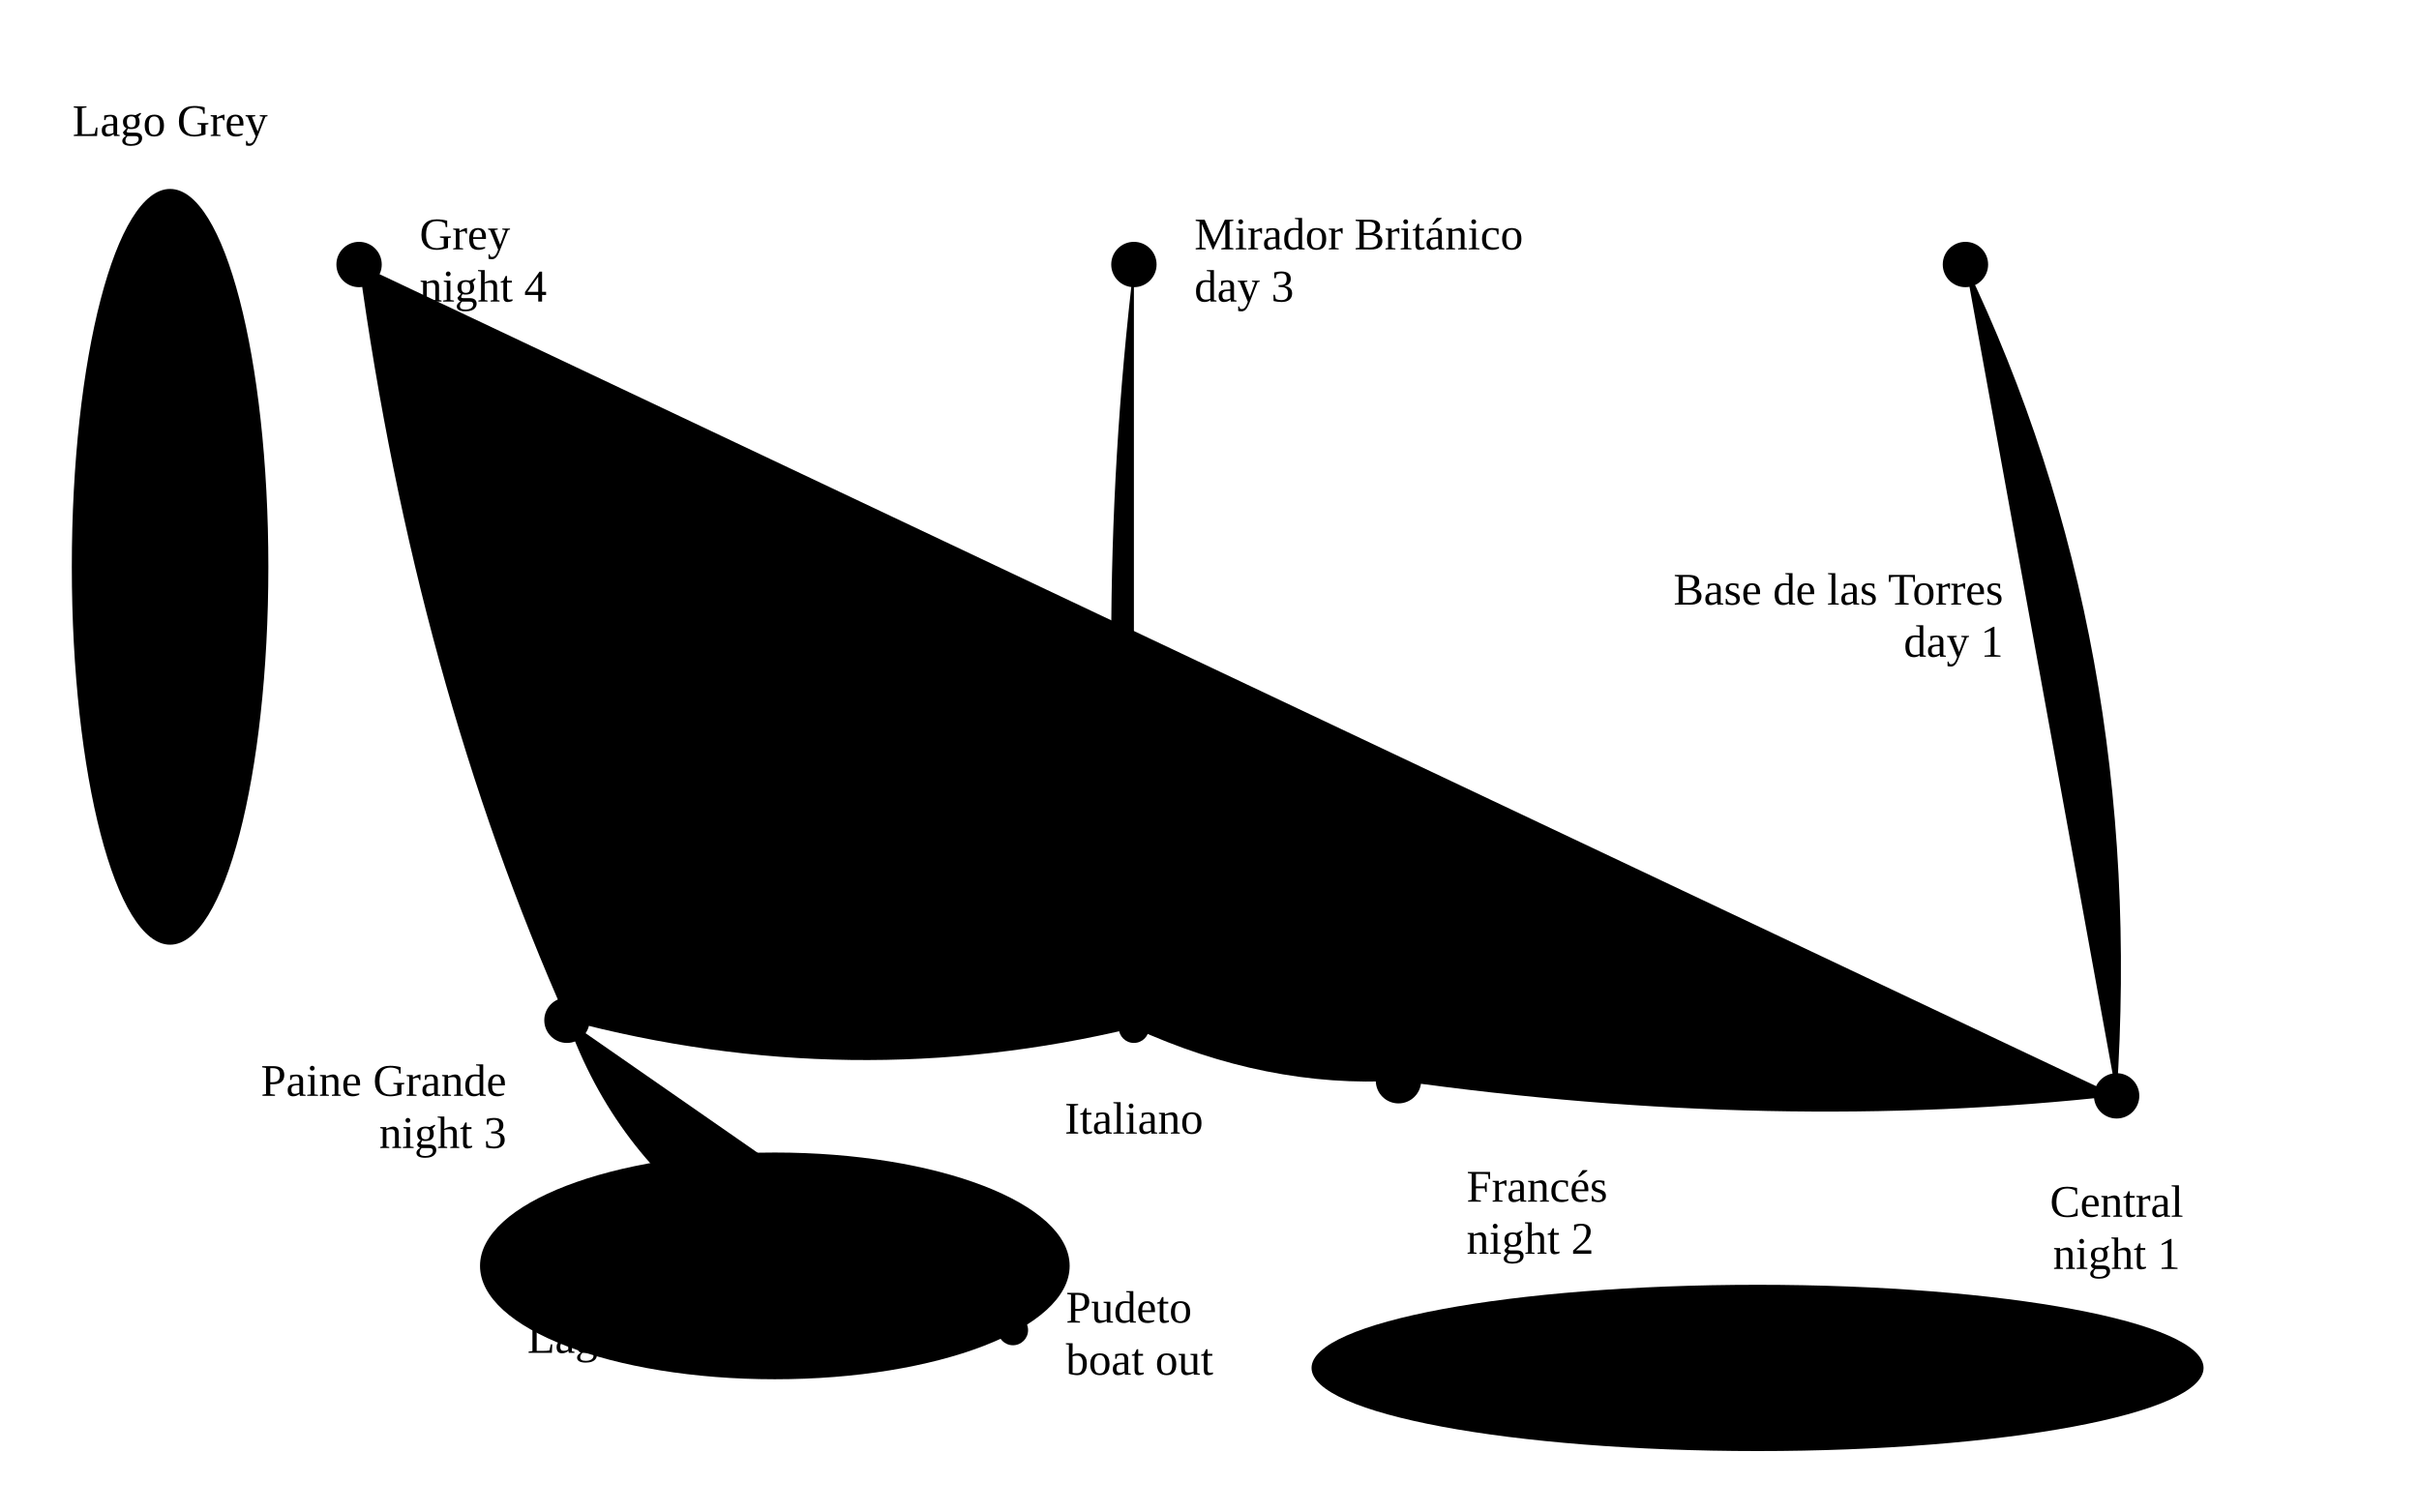
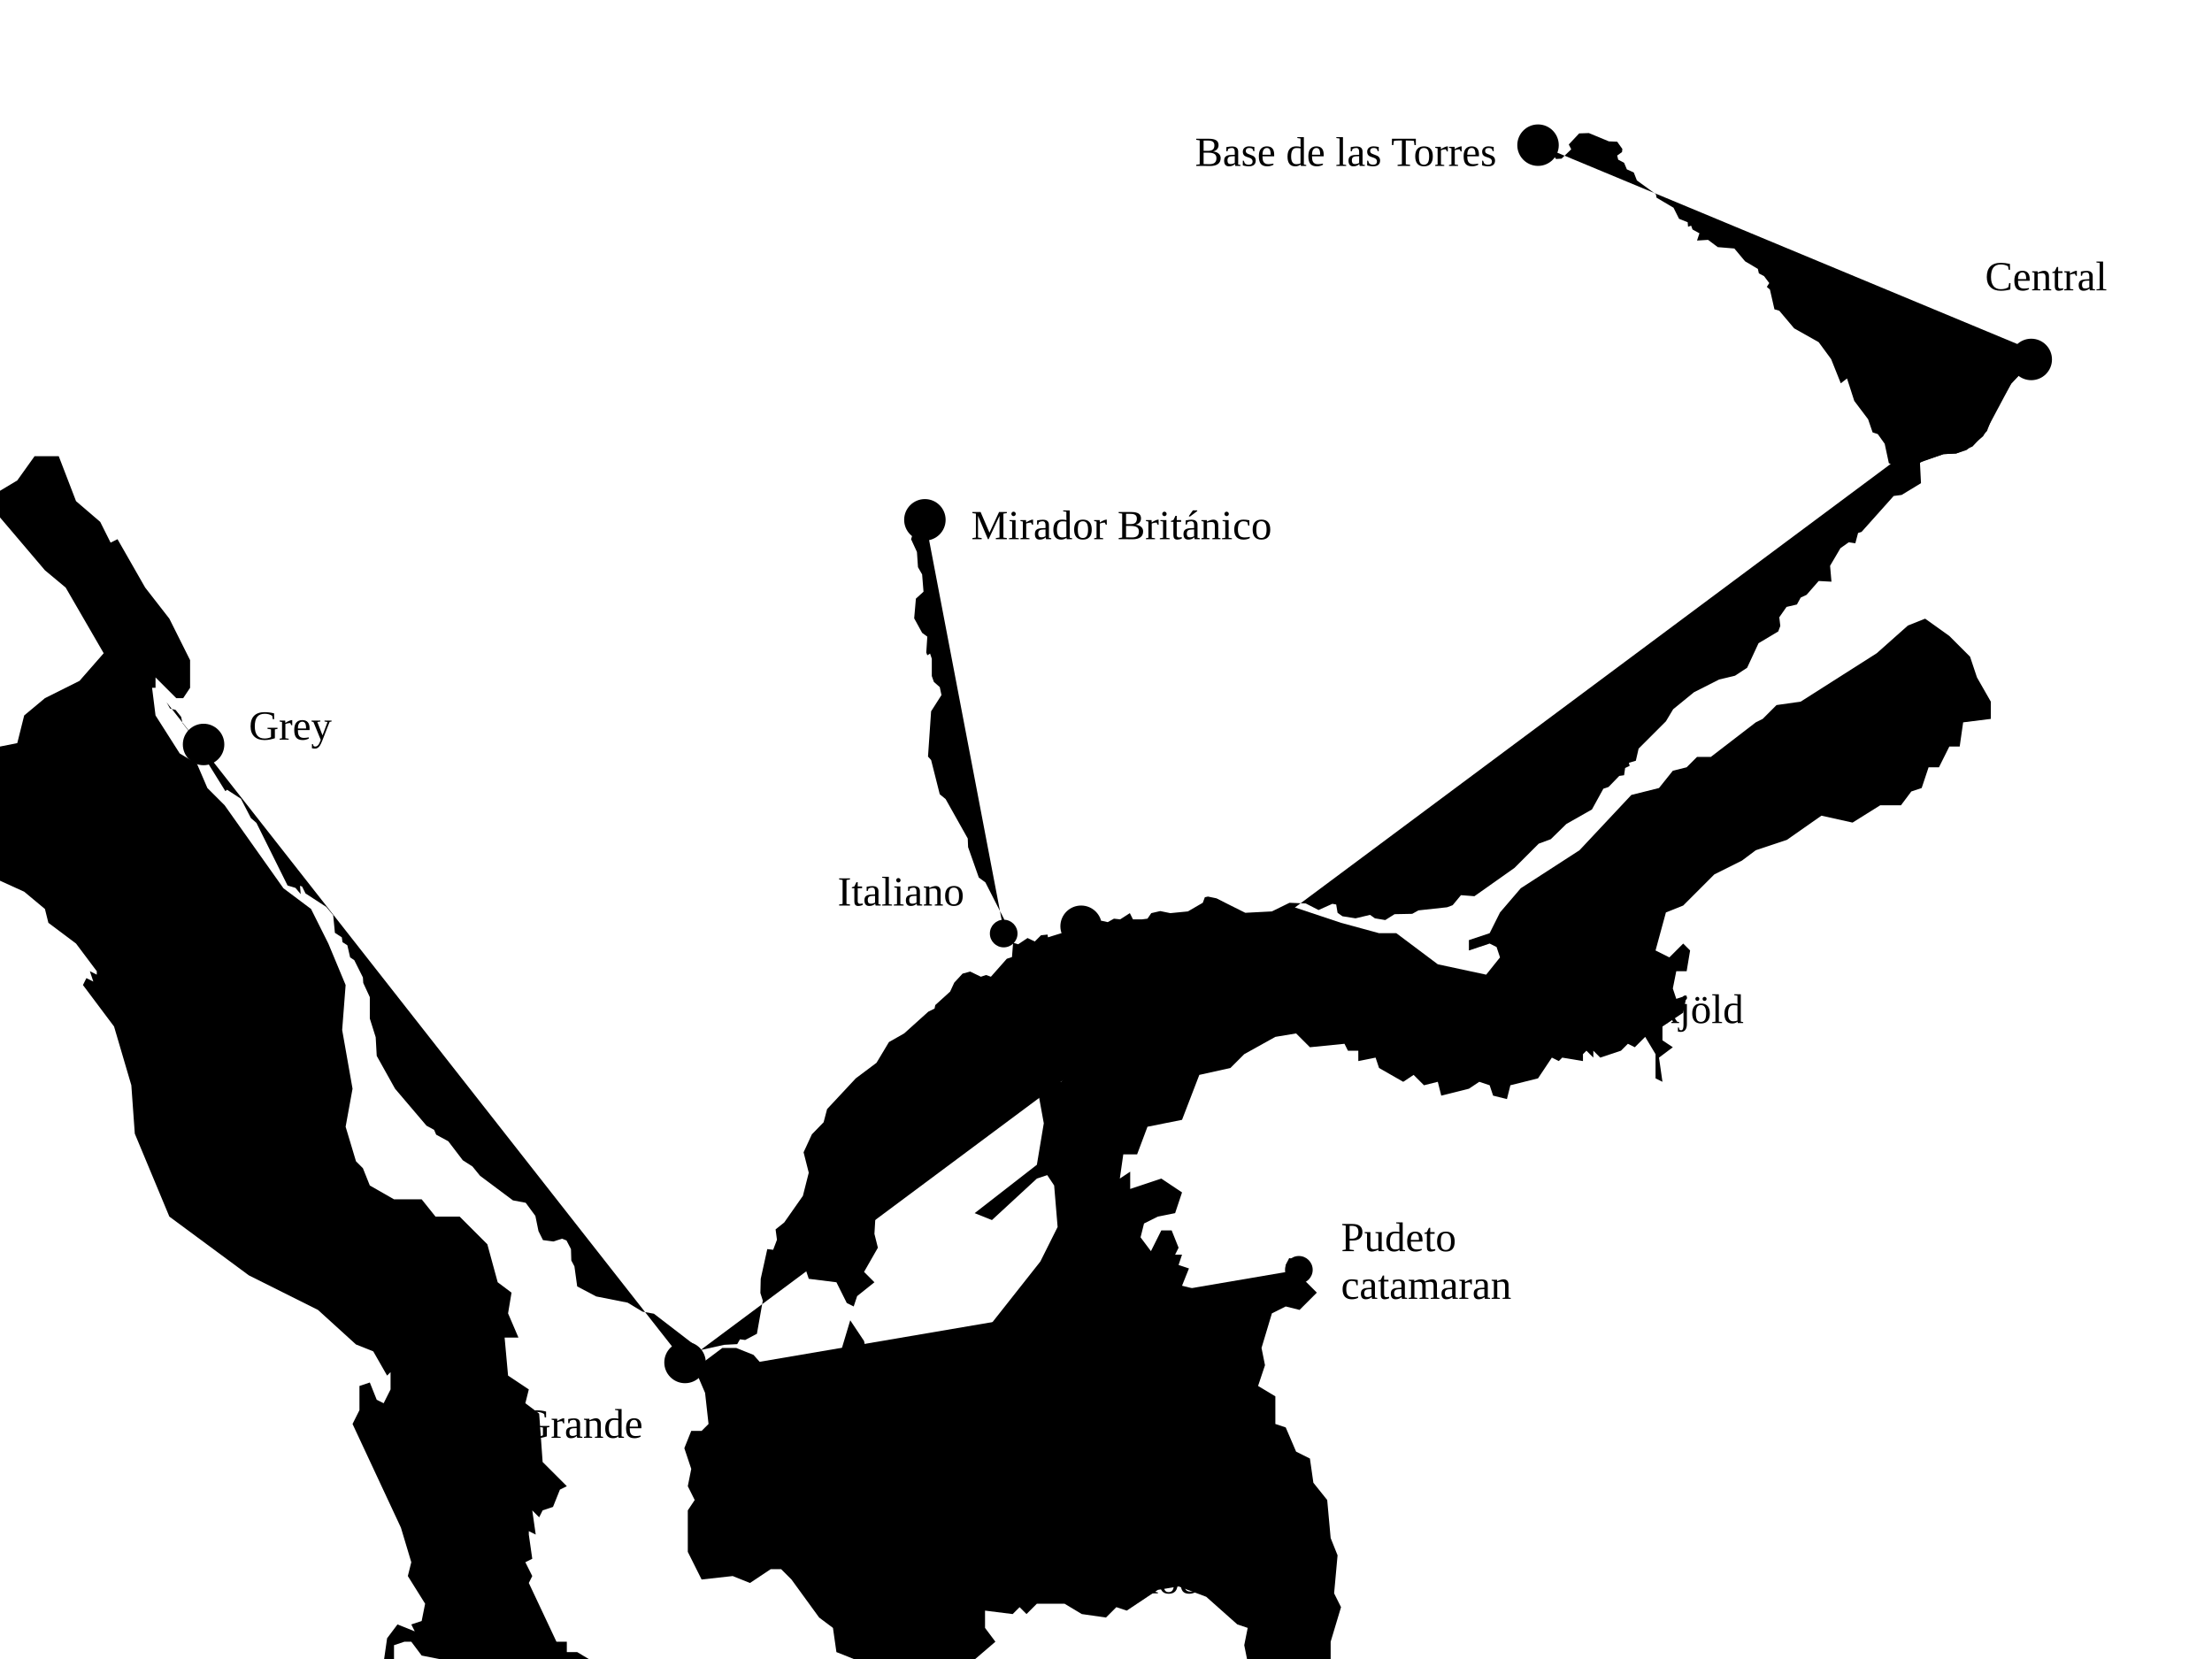
- <svg class="route-map" viewBox="0 0 640 400" role="img" aria-labelledby="wtrek-route-title">
-   <ellipse class="route-water" cx="45" cy="150" rx="26" ry="100" />
-   <ellipse class="route-water" cx="205" cy="335" rx="78" ry="30" />
-   <ellipse class="route-water" cx="465" cy="362" rx="118" ry="22" />
-   <text class="route-water-label" x="45" y="36" text-anchor="middle">Lago Grey</text>
-   <text class="route-water-label" x="168" y="358" text-anchor="middle">Lago Pehoé</text>
-   <text class="route-water-label" x="470" y="377" text-anchor="middle">Lago Nordenskjöld</text>
-   <path class="route-line" d="M95 70 Q110 180 150 270 Q225 290 300 272 Q335 288 370 286 Q470 300 560 290" />
-   <path class="route-line" d="M300 272 Q288 170 300 70" />
-   <path class="route-line" d="M560 290 Q568 170 520 70" />
-   <path class="route-line route-boat" d="M150 270 Q175 340 268 352" />
-   <g class="route-stop route-pass">
-     <circle cx="520" cy="70" r="6" />
-     <text x="530" y="160" text-anchor="end">Base de las Torres<tspan class="route-km" x="530" dy="1.15em">day 1</tspan>
+ <svg class="route-map" viewBox="0 0 640 480" role="img" aria-labelledby="wtrek-route-title-en">
+   <defs>
+     <clipPath id="wtrek-clip-en">
+       <rect width="640" height="480" rx="2" />
+     </clipPath>
+   </defs>
+   <g clip-path="url(#wtrek-clip-en)">
+     <path class="route-water" d="M317 427L328 425L331 426L333 431L336 433L338 429L344 427L346 422L348 421L353 422L356 428L359 429L359 426L365 422L367 418L364 415L360 420L359 419L357 420L355 418L358 415L362 414L364 411L359 402L356 401L357 397L354 391L361 380L364 378L367 378L369 376L371 375L372 371L372 366L373 364L377 365L376 369L381 374L376 379L372 378L368 380L365 390L366 395L364 401L369 404L369 412L372 413L375 420L379 422L380 429L384 434L385 445L387 450L386 461L388 465L385 475L385 483L380 486L379 481L374 485L375 491L380 493L376 497L373 504L374 504L374 504L374 504L363 504L361 503L359 499L357 487L361 485L363 483L361 481L360 476L361 471L358 470L349 462L341 459L335 460L326 466L323 465L320 468L313 467L308 464L300 464L297 467L295 465L293 467L285 466L285 471L288 475L281 481L287 486L290 494L286 499L284 500L275 493L273 494L275 504L266 504L263 495L252 482L242 478L241 471L237 468L229 457L226 454L223 454L217 458L212 456L203 457L199 449L199 437L201 434L199 430L200 425L198 419L200 414L203 414L205 412L204 403L201 396L209 390L213 390L218 392L226 401L240 403L242 398L246 395L243 392L246 382L250 388L251 393L246 395L250 397L256 405L259 419L266 425L266 437L276 439L278 437L292 441L299 436L302 437L307 434L311 435L314 434L317 427Z" />
+     <path class="route-water" d="M153 458L161 475L164 475L164 478L167 478L172 481L173 490L177 500L181 498L185 503L191 504L169 504L168 497L161 496L161 504L135 504L136 501L134 496L131 493L127 480L122 479L119 475L117 475L114 476L114 480L111 481L112 474L115 470L120 472L119 470L122 469L123 464L118 456L119 452L116 442L102 412L104 408L104 401L107 400L109 405L111 406L113 402L113 397L112 398L108 391L103 389L92 379L72 369L49 352L39 328L38 314L33 297L24 285L25 283L27 284L26 281L28 282L28 281L22 273L14 267L13 263L7 258L-4 253L-4 219L0 216L5 215L7 207L13 202L23 197L30 189L19 170L13 165L-4 145L-4 142L0 142L5 139L10 132L17 132L22 145L29 151L35 163L32 157L34 156L42 170L49 179L55 191L55 199L53 202L51 202L45 196L45 199L44 199L45 207L52 218L57 221L60 228L65 233L82 257L90 263L95 273L100 285L99 298L102 315L100 326L103 336L105 338L107 343L114 347L122 347L126 352L133 352L138 357L141 360L144 371L148 374L147 380L150 387L146 387L147 398L153 402L152 406L156 409L157 423L164 430L162 431L160 436L157 437L156 439L154 437L155 444L153 443L153 444L154 451L152 452L154 456L153 458Z" />
+     <path class="route-water" d="M572 196L570 190L564 184L557 179L552 181L543 189L521 203L514 204L510 208L508 209L495 219L491 219L488 222L484 223L480 228L472 230L457 246L440 257L434 264L431 270L425 272L425 275L431 273L433 274L434 277L430 282L416 279L404 270L399 270L388 267L373 262L369 264L361 265L352 260L350 264L321 272L312 277L310 281L306 285L307 289L313 291L316 301L307 313L300 314L302 325L300 337L282 351L287 353L300 341L303 340L305 343L306 355L301 365L286 384L282 386L278 385L272 394L267 395L265 397L270 399L271 405L275 406L276 404L280 406L284 403L285 398L292 397L298 385L308 385L313 381L319 384L321 379L323 382L325 382L332 378L338 379L342 375L346 375L346 373L342 372L344 367L341 366L342 363L340 363L341 361L339 356L336 356L333 362L330 358L331 354L335 352L340 351L342 345L336 341L327 344L327 339L324 341L325 334L329 334L332 326L342 324L347 311L356 309L360 305L369 300L375 299L379 303L389 302L390 304L393 304L393 307L398 306L399 309L406 313L409 311L412 314L416 313L417 317L425 315L428 313L431 314L432 317L436 318L437 314L445 312L449 306L451 307L452 306L458 307L458 305L459 304L461 306L461 304L463 306L469 304L471 302L473 303L476 300L479 305L479 312L481 313L480 306L484 303L481 301L481 297L487 293L488 288L485 289L484 286L485 281L488 281L489 275L487 273L483 277L479 275L482 264L487 262L496 253L504 249L508 246L517 243L527 236L536 238L544 233L550 233L553 229L556 228L558 222L561 222L564 216L567 216L568 209L576 208L576 203L572 196Z" />
+     <path class="route-water" d="M245 377L247 378L248 375L253 371L250 368L254 361L253 357L254 340L262 337L261 333L257 332L255 333L257 335L257 337L253 337L254 333L252 329L254 327L252 323L255 324L253 315L249 314L245 316L240 322L239 327L235 329L236 346L232 349L231 353L234 361L233 367L234 370L242 371L245 377Z" />
+   </g>
+   <text class="route-water-label" x="66" y="300" text-anchor="middle">Lago Grey</text>
+   <text class="route-water-label" x="458" y="296" text-anchor="middle">Lago Nordenskjöld</text>
+   <text class="route-water-label" x="318" y="461" text-anchor="middle">Lago Pehoé</text>
+   <path class="route-line" d="M592 103L592.2 103.7L591.6 104.1L586.3 106.3L581.9 111L576.8 119.7L574.9 124.7L570.7 129.2L566 131.2L562.3 131.4L556.5 133.3L555.5 133.9L554 138.7L550.4 137.1L549 135.3L546.5 134L545.3 128.4L543.3 125.6L541.8 125.1L540.5 121.3L536.5 116L534.4 109.5L532.6 110.9L529.8 103.9L526.2 99L519.1 95L514.8 89.9L513.4 89.5L512.1 83.8L511.2 83L511.9 81.9L510.4 79.9L508.9 79.1L508.6 77.8L504.9 75.6L501.8 71.9L497 71.5L494.2 69.4L491 69.6L491.7 67.5L489.7 66.4L489.3 65.3L488.4 65.6L488.3 64.3L485.8 63.3L484.2 60.1L479.3 57.2L479.1 56.2L473.6 52.2L472.7 49.9L470.7 49L469.9 47.1L468.2 46.2L467.9 45L469.3 44L469.4 43.1L467.9 41L465.5 40.9L459.7 38.5L456.9 38.6L453.9 41.8L454.6 43.2L451.8 45.9L450.2 46L448.5 43.6L447.2 43.4L447.1 41L445.9 41L445.1 41.9" />
+   <path class="route-line" d="M587.5 104.1L586.1 105.2L586.3 106.3L581.9 111L573.8 126.2L569 130.2L566 131.2L562.3 131.4L555.5 133.8L555.8 139.8L550.2 143.2L547.9 143.5L538.6 153.9L537.6 154.2L536.8 157.2L534.9 156.9L532.5 158.6L529.5 163.7L529.9 168.3L526.2 168.1L522.7 172.1L521 172.9L519.9 174.9L516.9 175.6L514.8 178.6L515.1 181.1L514.5 182.7L508.8 186.1L505.5 193.2L502 195.5L497.4 196.6L490.1 200.3L484.1 205.2L482 208.7L474.1 216.6L473.3 220.1L471.3 220.7L471.5 221.6L470.2 222.2L469.9 224.3L468.5 224.5L465.4 227.7L463.9 228.2L460.6 234.2L453.2 238.4L448.7 242.8L445.2 244.1L438.2 251.1L426.6 259.3L422.7 259L420.3 261.9L418.7 262.5L410.4 263.4L408.6 264.4L403.5 264.5L400.8 266.2L397.8 265.7L396.4 264.7L392.2 265.7L388.4 265.1L387 264.1L386.6 261.7L385.5 261.5L381.5 263.3L377.8 261.4L373.1 261.2L368 263.7L360.3 264.1L351.9 259.9L349.5 259.4L348.6 259.6L348 261.2L343.7 263.7L338.6 264.2L335.7 263.6L333.1 264.2L332 265.8L330.4 266L327.8 266L326.9 264.2L324.1 266L322.3 265.8L320.5 266.8L318.7 266.4L303.2 271.2L303.1 270.4L301.2 270.6L299.4 272.4L297.3 271.4L294.6 273.2L290.2 271.9L290.7 270.8L290.2 271.9L293.1 273L292.8 276.9L291.3 277.4L286.7 282.6L285.3 282.1L283.8 282.6L280.7 281.1L278.5 281.7L276.1 284.3L274.9 286.9L270.6 290.8L270.4 291.8L268.6 292.7L261.6 299L257.2 301.5L253.6 307.5L247.6 312L239.3 320.9L238.3 324.7L234.9 328.2L232.5 333.4L234 339.3L232.3 346L226.9 353.7L224.4 355.7L224.8 358.7L223.7 361.6L222 361.4L220.1 370L220 374.1L220.7 376.3L219 385.9L215.6 387.7L214.1 387.5L213.3 388.9L209.5 389.1L202.3 390.7L201.7 391.9L198 394.1" />
+   <path class="route-line" d="M290.7 270.8L291.4 270.3L290.5 265.9L285.1 255.3L283.2 253.9L280.1 245.1L280 242.6L273.6 231.2L271.9 229.8L269.4 219.9L268.5 218.9L269.4 205.8L272.4 201.1L271.9 198.8L270.2 197.3L269.6 195.6L269.6 190.6L269.1 189.1L268.3 189.6L268 188.8L268.3 184.2L266.8 183.1L264.5 178.9L265 173.2L267.2 171.2L266.8 166.2L265.6 164.1L265.3 159.7L263.6 156L264.8 152.3L267.7 150.4" />
+   <path class="route-line" d="M198 394.1L201.8 391.8L202.2 390.1L189.2 380.1L185.9 379.5L181.6 376.9L172.5 375.1L167 372.2L166.2 366.4L165.3 364.7L165.2 361.4L163.9 358.9L162.6 358.4L160.1 359.2L157.1 358.8L155.8 356.2L154.9 351.8L152.1 348L148.4 347.3L138.9 340.2L136.7 337.5L133.9 335.7L129.7 330.2L126.2 328.3L125.6 326.9L123.4 325.7L114.3 315L109 305.5L108.7 300.1L107 294.7L107 288.5L105.1 284.4L105 282.8L102.5 277.8L101.3 277L100.5 273.5L99.1 272.6L98.9 271.2L96.9 269.9L96.4 264.8L94.4 262.4L88.4 258.5L87.4 256.5L86.8 256.3L87 258.7L85.5 256.9L83.2 256.2L74.2 238.1L72.6 236.7L69.7 231.1L65.7 228.5L65.2 228.9L58.8 218.6L57.6 214L54 213L54.5 211.4L52.8 209.2L52.4 207.4L50.8 205.4L49.2 205L48.2 203.2" />
+   <path class="route-line route-boat" d="M201.1 397.2L203.4 397.1L210.9 402.4L248 430.2L263.1 439.9L271.3 443L292.7 445.4L324.6 442.3L355 435.5L364.3 432.3L368.8 427.3L370.6 422.5L370.4 418.1L362.4 403.2L361.1 397.1L365.4 381.9L372.9 375.2L373.9 367.2L375 366.3L375.8 367.4" />
+   <g class="route-stop route-minor">
+     <circle cx="290.4" cy="270.1" r="4" />
+     <text x="279" y="262" text-anchor="end">Italiano</text>
+   </g>
+   <g class="route-stop route-minor">
+     <circle cx="375.8" cy="367.4" r="4" />
+     <text x="388" y="362" text-anchor="start">Pudeto<tspan class="route-km" x="388" dy="1.15em">catamaran</tspan>
    </text>
  </g>
-   <g class="route-stop">
-     <circle cx="560" cy="290" r="6" />
-     <text x="560" y="322" text-anchor="middle">Central<tspan class="route-km" x="560" dy="1.15em">night 1</tspan>
-     </text>
+   <g class="route-stop route-pass">
+     <circle cx="445" cy="42" r="6" />
+     <text x="433" y="48" text-anchor="end">Base de las Torres</text>
+   </g>
+   <g class="route-stop route-pass">
+     <circle cx="267.6" cy="150.4" r="6" />
+     <text x="281" y="156" text-anchor="start">Mirador Británico</text>
  </g>
  <g class="route-stop">
-     <circle cx="370" cy="286" r="6" />
-     <text x="388" y="318" text-anchor="start">Francés<tspan class="route-km" x="388" dy="1.15em">night 2</tspan>
-     </text>
-   </g>
-   <g class="route-stop route-minor">
-     <circle cx="300" cy="272" r="4" />
-     <text x="300" y="300" text-anchor="middle">Italiano</text>
-   </g>
-   <g class="route-stop route-pass">
-     <circle cx="300" cy="70" r="6" />
-     <text x="316" y="66" text-anchor="start">Mirador Británico<tspan class="route-km" x="316" dy="1.15em">day 3</tspan>
-     </text>
+     <circle cx="587.7" cy="104" r="6" />
+     <text x="592" y="84" text-anchor="middle">Central</text>
  </g>
  <g class="route-stop">
-     <circle cx="150" cy="270" r="6" />
-     <text x="134" y="290" text-anchor="end">Paine Grande<tspan class="route-km" x="134" dy="1.15em">night 3</tspan>
-     </text>
+     <circle cx="312.8" cy="268" r="6" />
+     <text x="322" y="298" text-anchor="middle">Francés</text>
  </g>
  <g class="route-stop">
-     <circle cx="95" cy="70" r="6" />
-     <text x="111" y="66" text-anchor="start">Grey<tspan class="route-km" x="111" dy="1.15em">night 4</tspan>
-     </text>
+     <circle cx="198.2" cy="394.2" r="6" />
+     <text x="186" y="416" text-anchor="end">Paine Grande</text>
  </g>
-   <g class="route-stop route-minor">
-     <circle cx="268" cy="352" r="4" />
-     <text x="282" y="350" text-anchor="start">Pudeto<tspan class="route-km" x="282" dy="1.15em">boat out</tspan>
-     </text>
+   <g class="route-stop">
+     <circle cx="58.9" cy="215.4" r="6" />
+     <text x="72" y="214" text-anchor="start">Grey</text>
  </g>
</svg>
